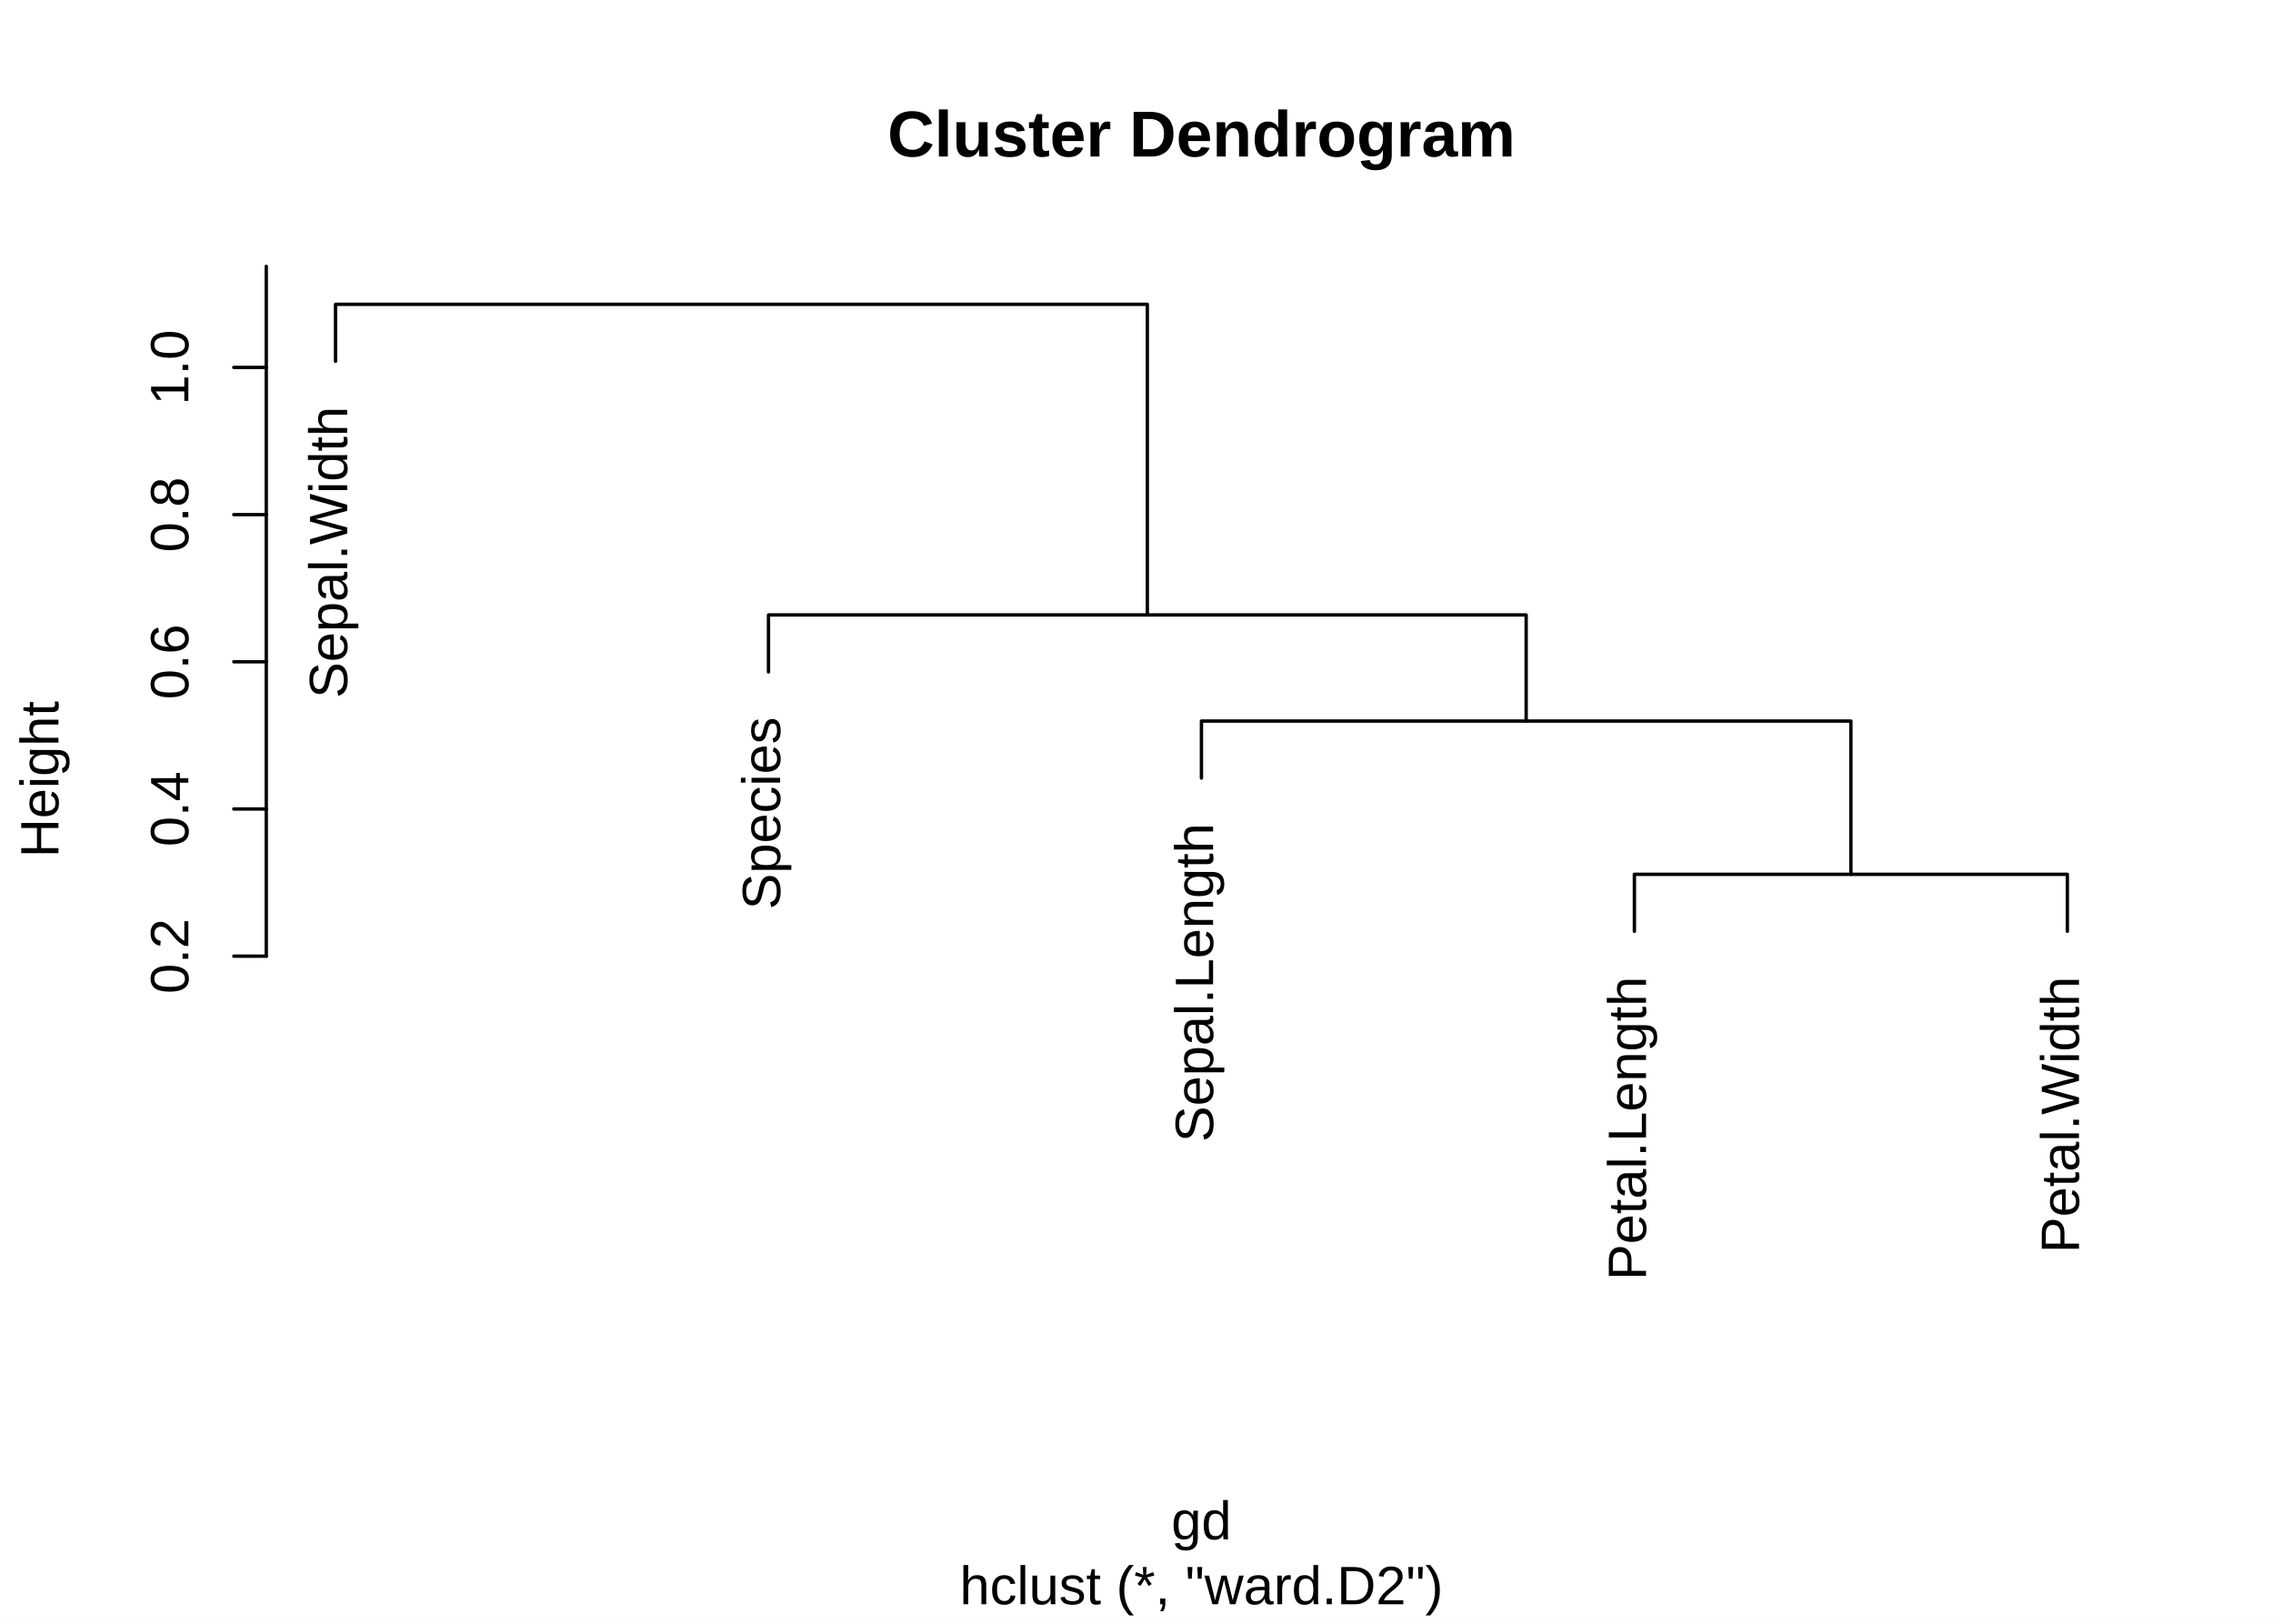
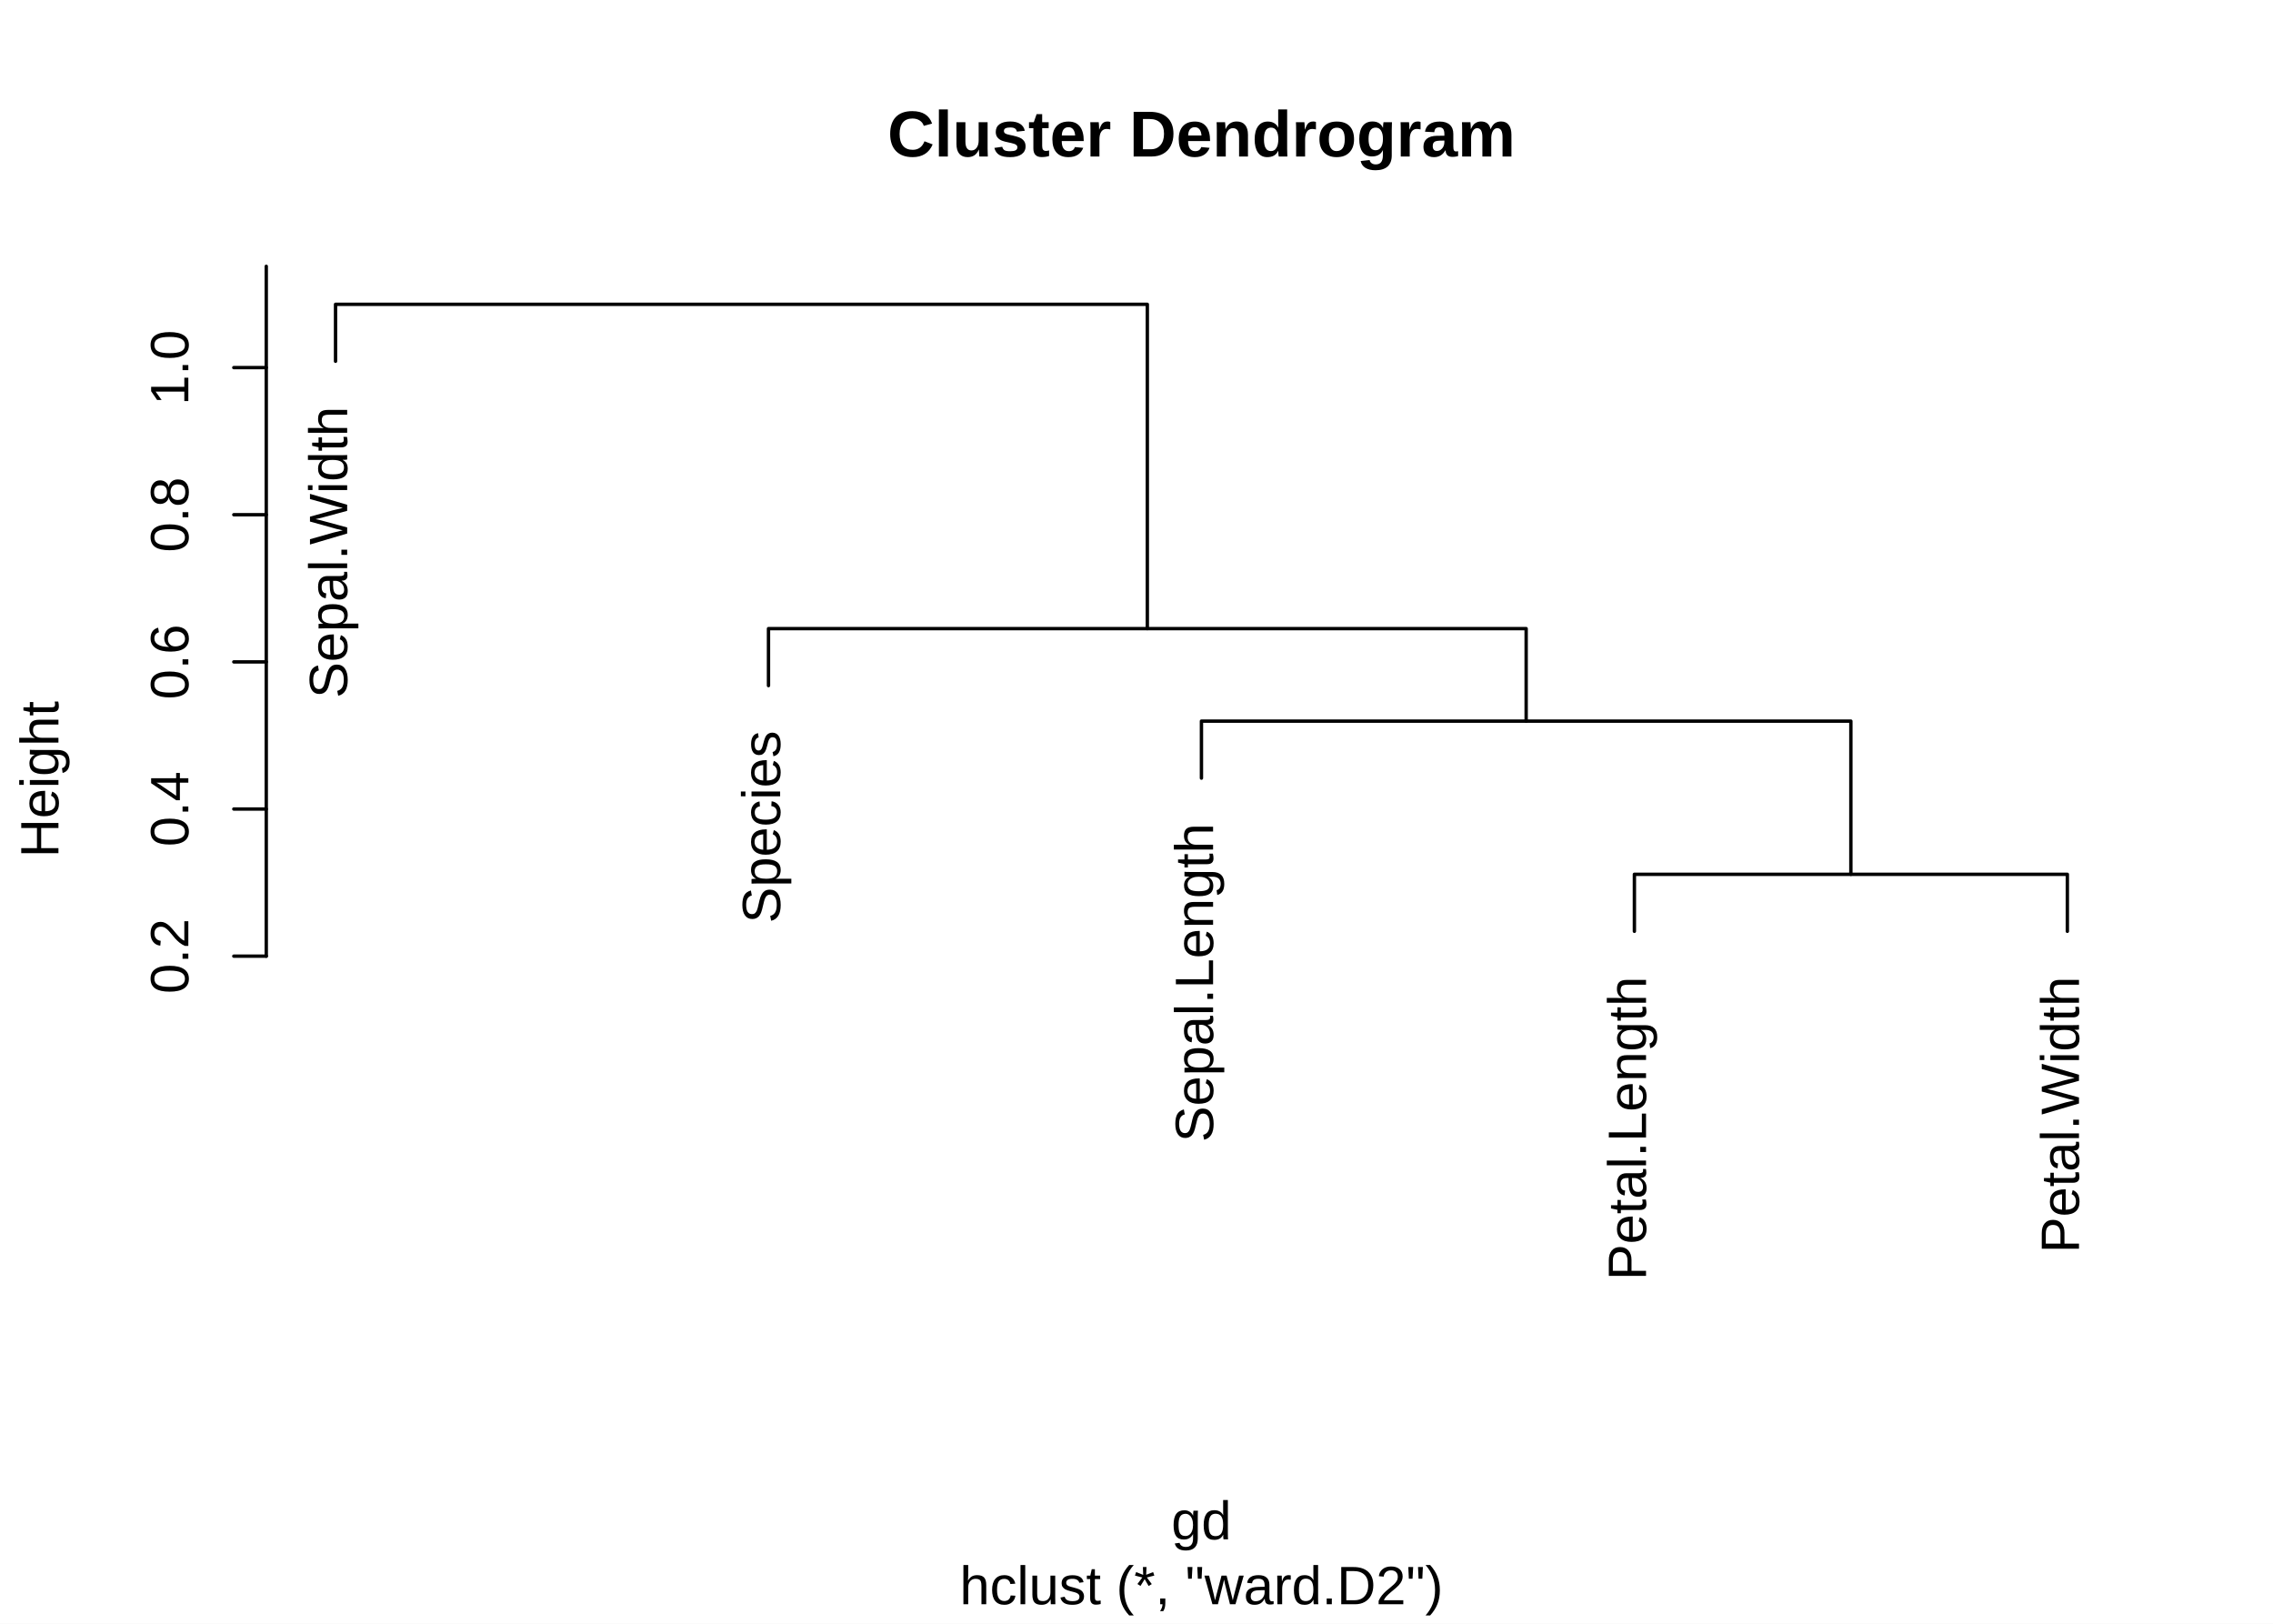
<svg xmlns="http://www.w3.org/2000/svg" class="svglite" width="504.00pt" height="360.00pt" viewBox="0 0 504.00 360.00">
  <defs>
    <style type="text/css">
    .svglite line, .svglite polyline, .svglite polygon, .svglite path, .svglite rect, .svglite circle {
      fill: none;
      stroke: #000000;
      stroke-linecap: round;
      stroke-linejoin: round;
      stroke-miterlimit: 10.00;
    }
    .svglite text {
      white-space: pre;
    }
  </style>
  </defs>
  <rect width="100%" height="100%" style="stroke: none; fill: #FFFFFF;" />
  <defs>
    <clipPath id="cpMC4wMHw1MDQuMDB8MC4wMHwzNjAuMDA=">
      <rect x="0.00" y="0.00" width="504.00" height="360.00" />
    </clipPath>
  </defs>
  <g clip-path="url(#cpMC4wMHw1MDQuMDB8MC4wMHwzNjAuMDA=)">
    <text transform="translate(76.98,90.10) rotate(-90)" text-anchor="end" style="font-size: 12.00px; font-family: &quot;Arial&quot;;" textLength="64.70px" lengthAdjust="spacingAndGlyphs">Sepal.Width</text>
-     <text transform="translate(172.98,158.97) rotate(-90)" text-anchor="end" style="font-size: 12.00px; font-family: &quot;Arial&quot;;" textLength="42.69px" lengthAdjust="spacingAndGlyphs">Species</text>
-     <text transform="translate(268.98,182.50) rotate(-90)" text-anchor="end" style="font-size: 12.00px; font-family: &quot;Arial&quot;;" textLength="70.73px" lengthAdjust="spacingAndGlyphs">Sepal.Length</text>
+     <text transform="translate(172.98,162.00) rotate(-90)" text-anchor="end" style="font-size: 12.00px; font-family: &quot;Arial&quot;;" textLength="42.69px" lengthAdjust="spacingAndGlyphs">Species</text>
+     <text transform="translate(268.98,182.51) rotate(-90)" text-anchor="end" style="font-size: 12.00px; font-family: &quot;Arial&quot;;" textLength="70.73px" lengthAdjust="spacingAndGlyphs">Sepal.Length</text>
    <text transform="translate(364.98,216.47) rotate(-90)" text-anchor="end" style="font-size: 12.00px; font-family: &quot;Arial&quot;;" textLength="67.39px" lengthAdjust="spacingAndGlyphs">Petal.Length</text>
    <text transform="translate(460.98,216.47) rotate(-90)" text-anchor="end" style="font-size: 12.00px; font-family: &quot;Arial&quot;;" textLength="61.36px" lengthAdjust="spacingAndGlyphs">Petal.Width</text>
    <polyline points="362.40,206.48 362.40,193.84 458.40,193.84 458.40,206.48 " style="stroke-width: 0.75;" />
-     <polyline points="266.40,172.51 266.40,159.87 410.40,159.87 410.40,193.84 " style="stroke-width: 0.75;" />
-     <polyline points="170.40,148.98 170.40,136.34 338.40,136.34 338.40,159.87 " style="stroke-width: 0.75;" />
-     <polyline points="74.40,80.10 74.40,67.47 254.40,67.47 254.40,136.34 " style="stroke-width: 0.75;" />
+     <polyline points="266.40,172.52 266.40,159.88 410.40,159.88 410.40,193.84 " style="stroke-width: 0.75;" />
+     <polyline points="170.40,152.01 170.40,139.37 338.40,139.37 338.40,159.88 " style="stroke-width: 0.75;" />
+     <polyline points="74.40,80.10 74.40,67.47 254.40,67.47 254.40,139.37 " style="stroke-width: 0.75;" />
    <line x1="59.04" y1="211.99" x2="59.04" y2="59.04" style="stroke-width: 0.75;" />
    <line x1="59.04" y1="211.99" x2="51.84" y2="211.99" style="stroke-width: 0.75;" />
-     <line x1="59.04" y1="179.36" x2="51.84" y2="179.36" style="stroke-width: 0.75;" />
-     <line x1="59.04" y1="146.73" x2="51.84" y2="146.73" style="stroke-width: 0.75;" />
-     <line x1="59.04" y1="114.10" x2="51.84" y2="114.10" style="stroke-width: 0.75;" />
-     <line x1="59.04" y1="81.46" x2="51.84" y2="81.46" style="stroke-width: 0.75;" />
+     <line x1="59.04" y1="179.37" x2="51.84" y2="179.37" style="stroke-width: 0.75;" />
+     <line x1="59.04" y1="146.75" x2="51.84" y2="146.75" style="stroke-width: 0.75;" />
+     <line x1="59.04" y1="114.12" x2="51.84" y2="114.12" style="stroke-width: 0.75;" />
+     <line x1="59.04" y1="81.50" x2="51.84" y2="81.50" style="stroke-width: 0.75;" />
    <text transform="translate(41.76,211.99) rotate(-90)" text-anchor="middle" style="font-size: 12.00px; font-family: &quot;Arial&quot;;" textLength="16.68px" lengthAdjust="spacingAndGlyphs">0.2</text>
-     <text transform="translate(41.76,179.36) rotate(-90)" text-anchor="middle" style="font-size: 12.00px; font-family: &quot;Arial&quot;;" textLength="16.68px" lengthAdjust="spacingAndGlyphs">0.4</text>
-     <text transform="translate(41.76,146.73) rotate(-90)" text-anchor="middle" style="font-size: 12.00px; font-family: &quot;Arial&quot;;" textLength="16.68px" lengthAdjust="spacingAndGlyphs">0.6</text>
-     <text transform="translate(41.76,114.10) rotate(-90)" text-anchor="middle" style="font-size: 12.00px; font-family: &quot;Arial&quot;;" textLength="16.68px" lengthAdjust="spacingAndGlyphs">0.8</text>
-     <text transform="translate(41.76,81.46) rotate(-90)" text-anchor="middle" style="font-size: 12.00px; font-family: &quot;Arial&quot;;" textLength="16.68px" lengthAdjust="spacingAndGlyphs">1.0</text>
+     <text transform="translate(41.76,179.37) rotate(-90)" text-anchor="middle" style="font-size: 12.00px; font-family: &quot;Arial&quot;;" textLength="16.68px" lengthAdjust="spacingAndGlyphs">0.4</text>
+     <text transform="translate(41.76,146.75) rotate(-90)" text-anchor="middle" style="font-size: 12.00px; font-family: &quot;Arial&quot;;" textLength="16.68px" lengthAdjust="spacingAndGlyphs">0.6</text>
+     <text transform="translate(41.76,114.12) rotate(-90)" text-anchor="middle" style="font-size: 12.00px; font-family: &quot;Arial&quot;;" textLength="16.68px" lengthAdjust="spacingAndGlyphs">0.8</text>
+     <text transform="translate(41.76,81.50) rotate(-90)" text-anchor="middle" style="font-size: 12.00px; font-family: &quot;Arial&quot;;" textLength="16.68px" lengthAdjust="spacingAndGlyphs">1.0</text>
    <text x="266.40" y="34.70" text-anchor="middle" style="font-size: 14.40px; font-weight: bold; font-family: &quot;Arial&quot;;" textLength="139.16px" lengthAdjust="spacingAndGlyphs">Cluster Dendrogram</text>
    <text x="266.40" y="355.68" text-anchor="middle" style="font-size: 12.00px; font-family: &quot;Arial&quot;;" textLength="107.22px" lengthAdjust="spacingAndGlyphs">hclust (*, "ward.D2")</text>
    <text x="266.40" y="341.28" text-anchor="middle" style="font-size: 12.00px; font-family: &quot;Arial&quot;;" textLength="13.35px" lengthAdjust="spacingAndGlyphs">gd</text>
    <text transform="translate(12.96,172.80) rotate(-90)" text-anchor="middle" style="font-size: 12.00px; font-family: &quot;Arial&quot;;" textLength="34.69px" lengthAdjust="spacingAndGlyphs">Height</text>
  </g>
</svg>
